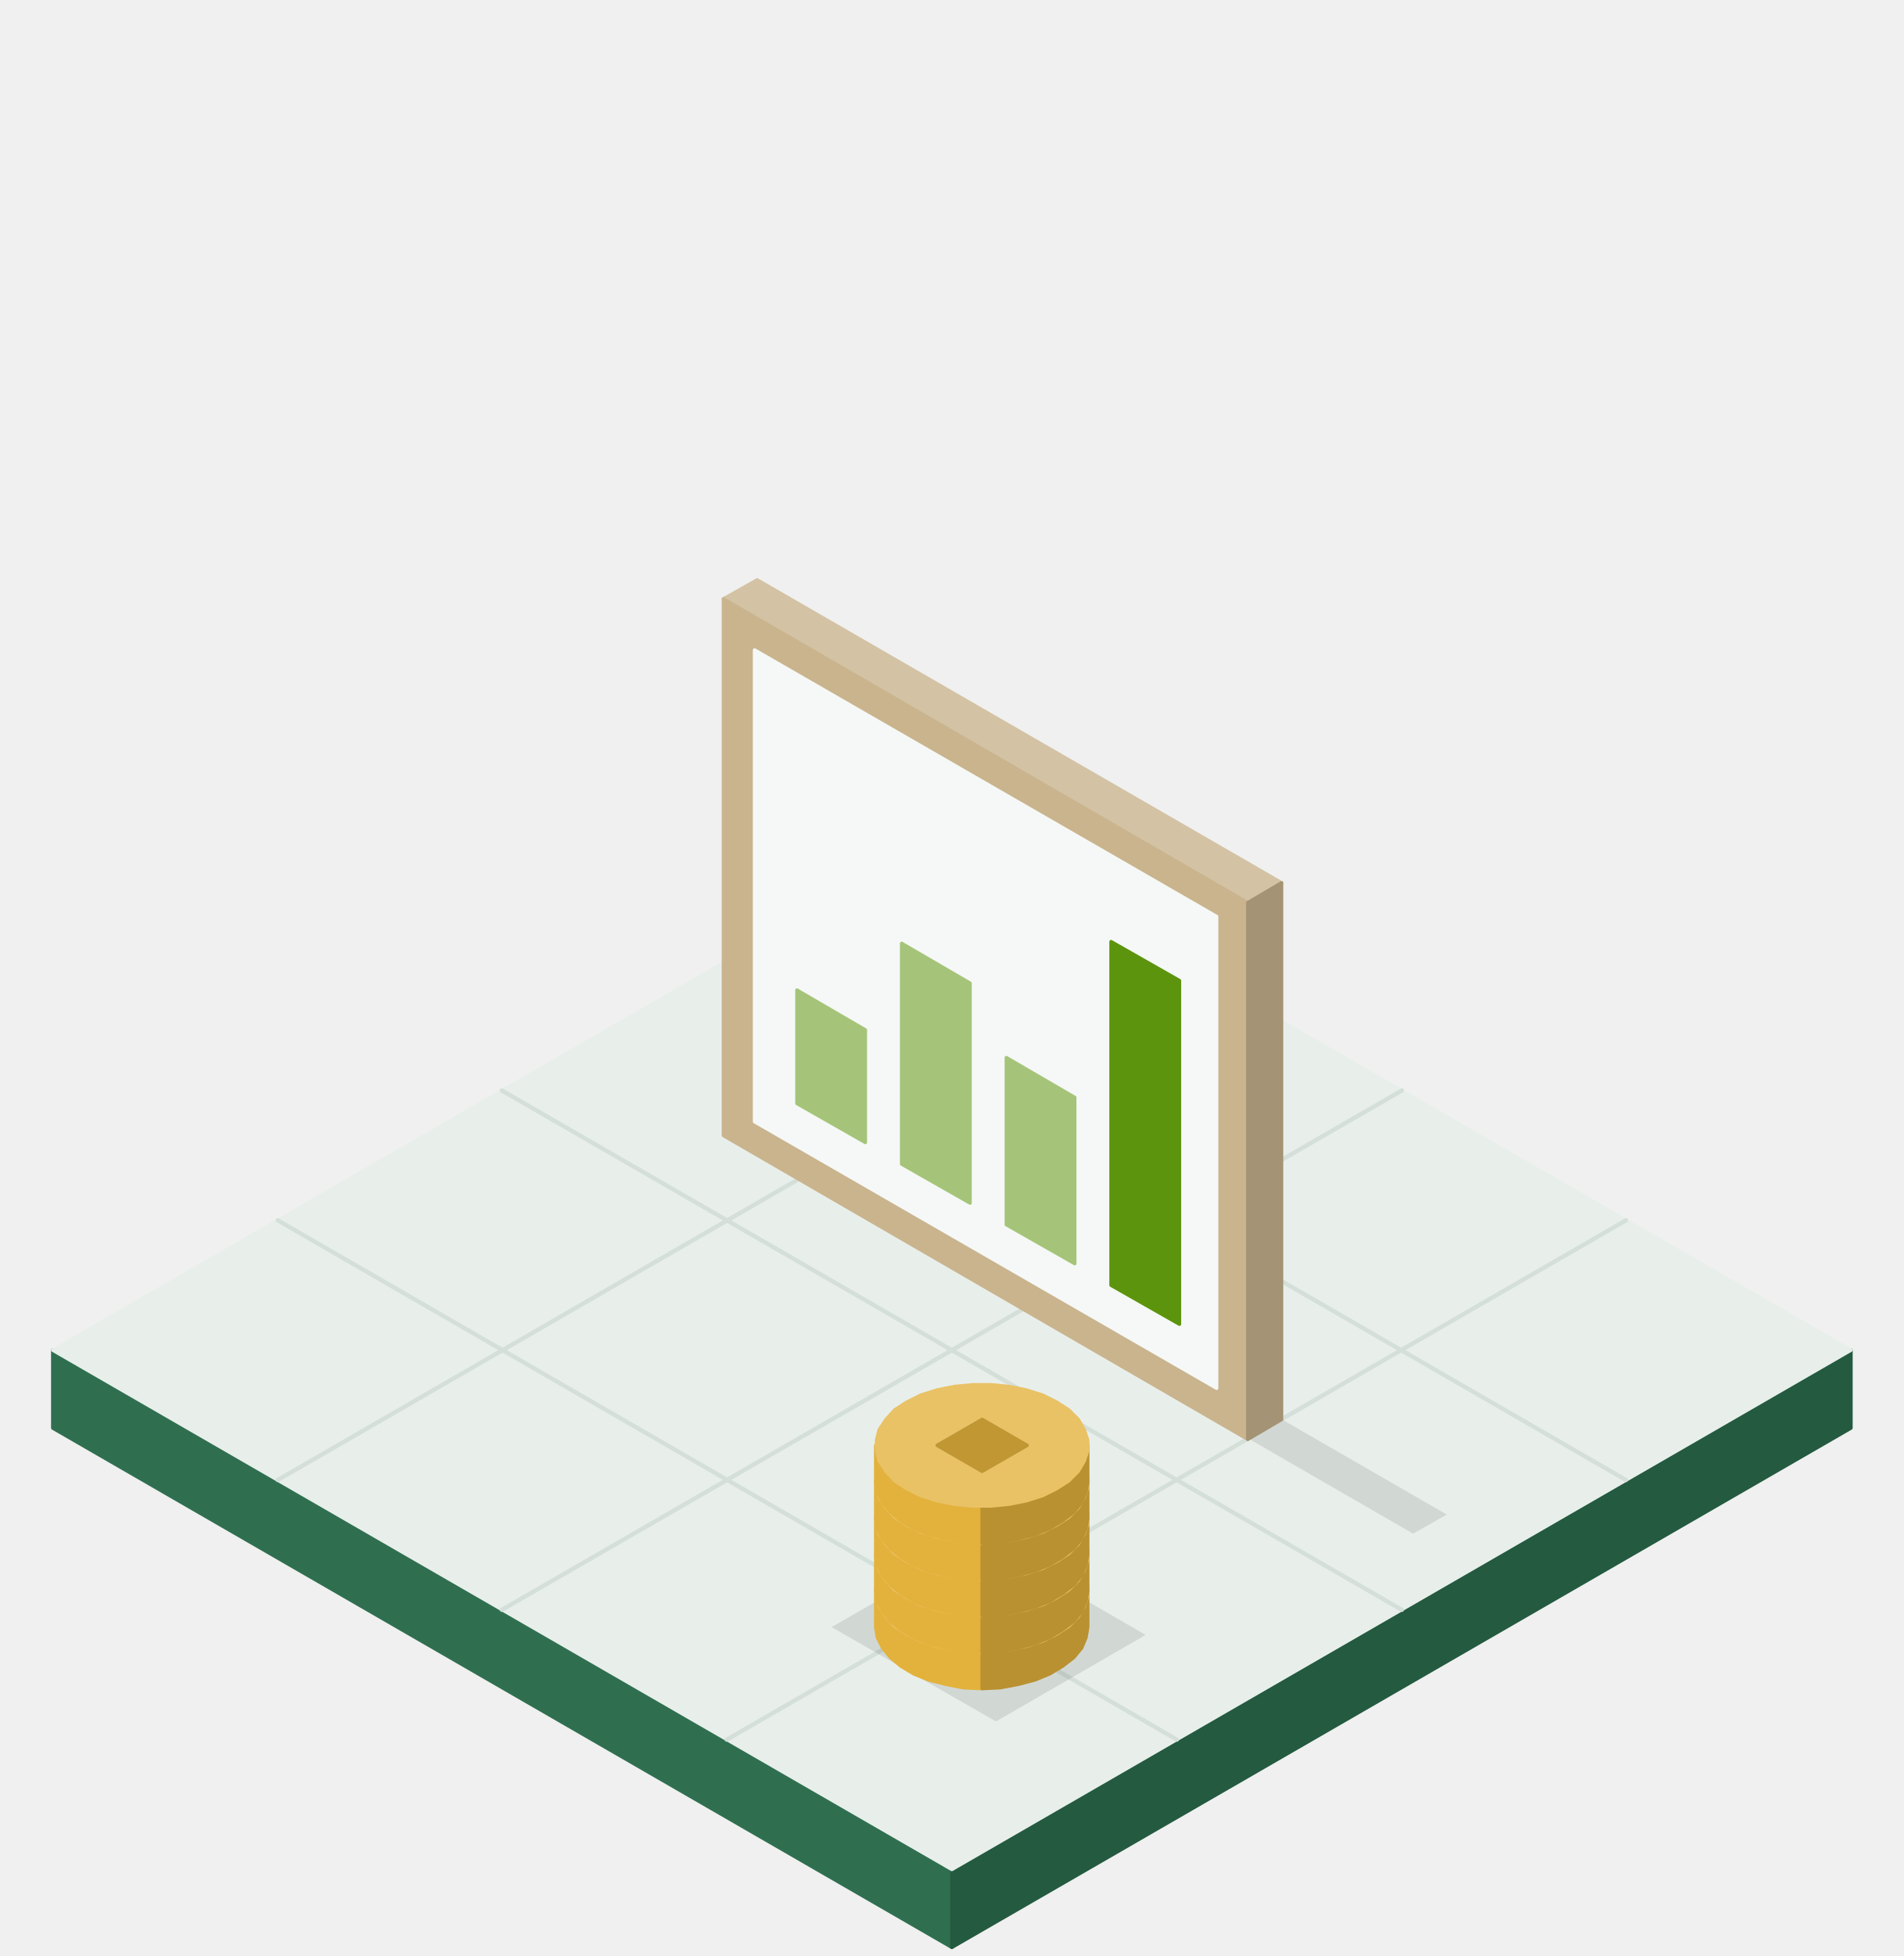
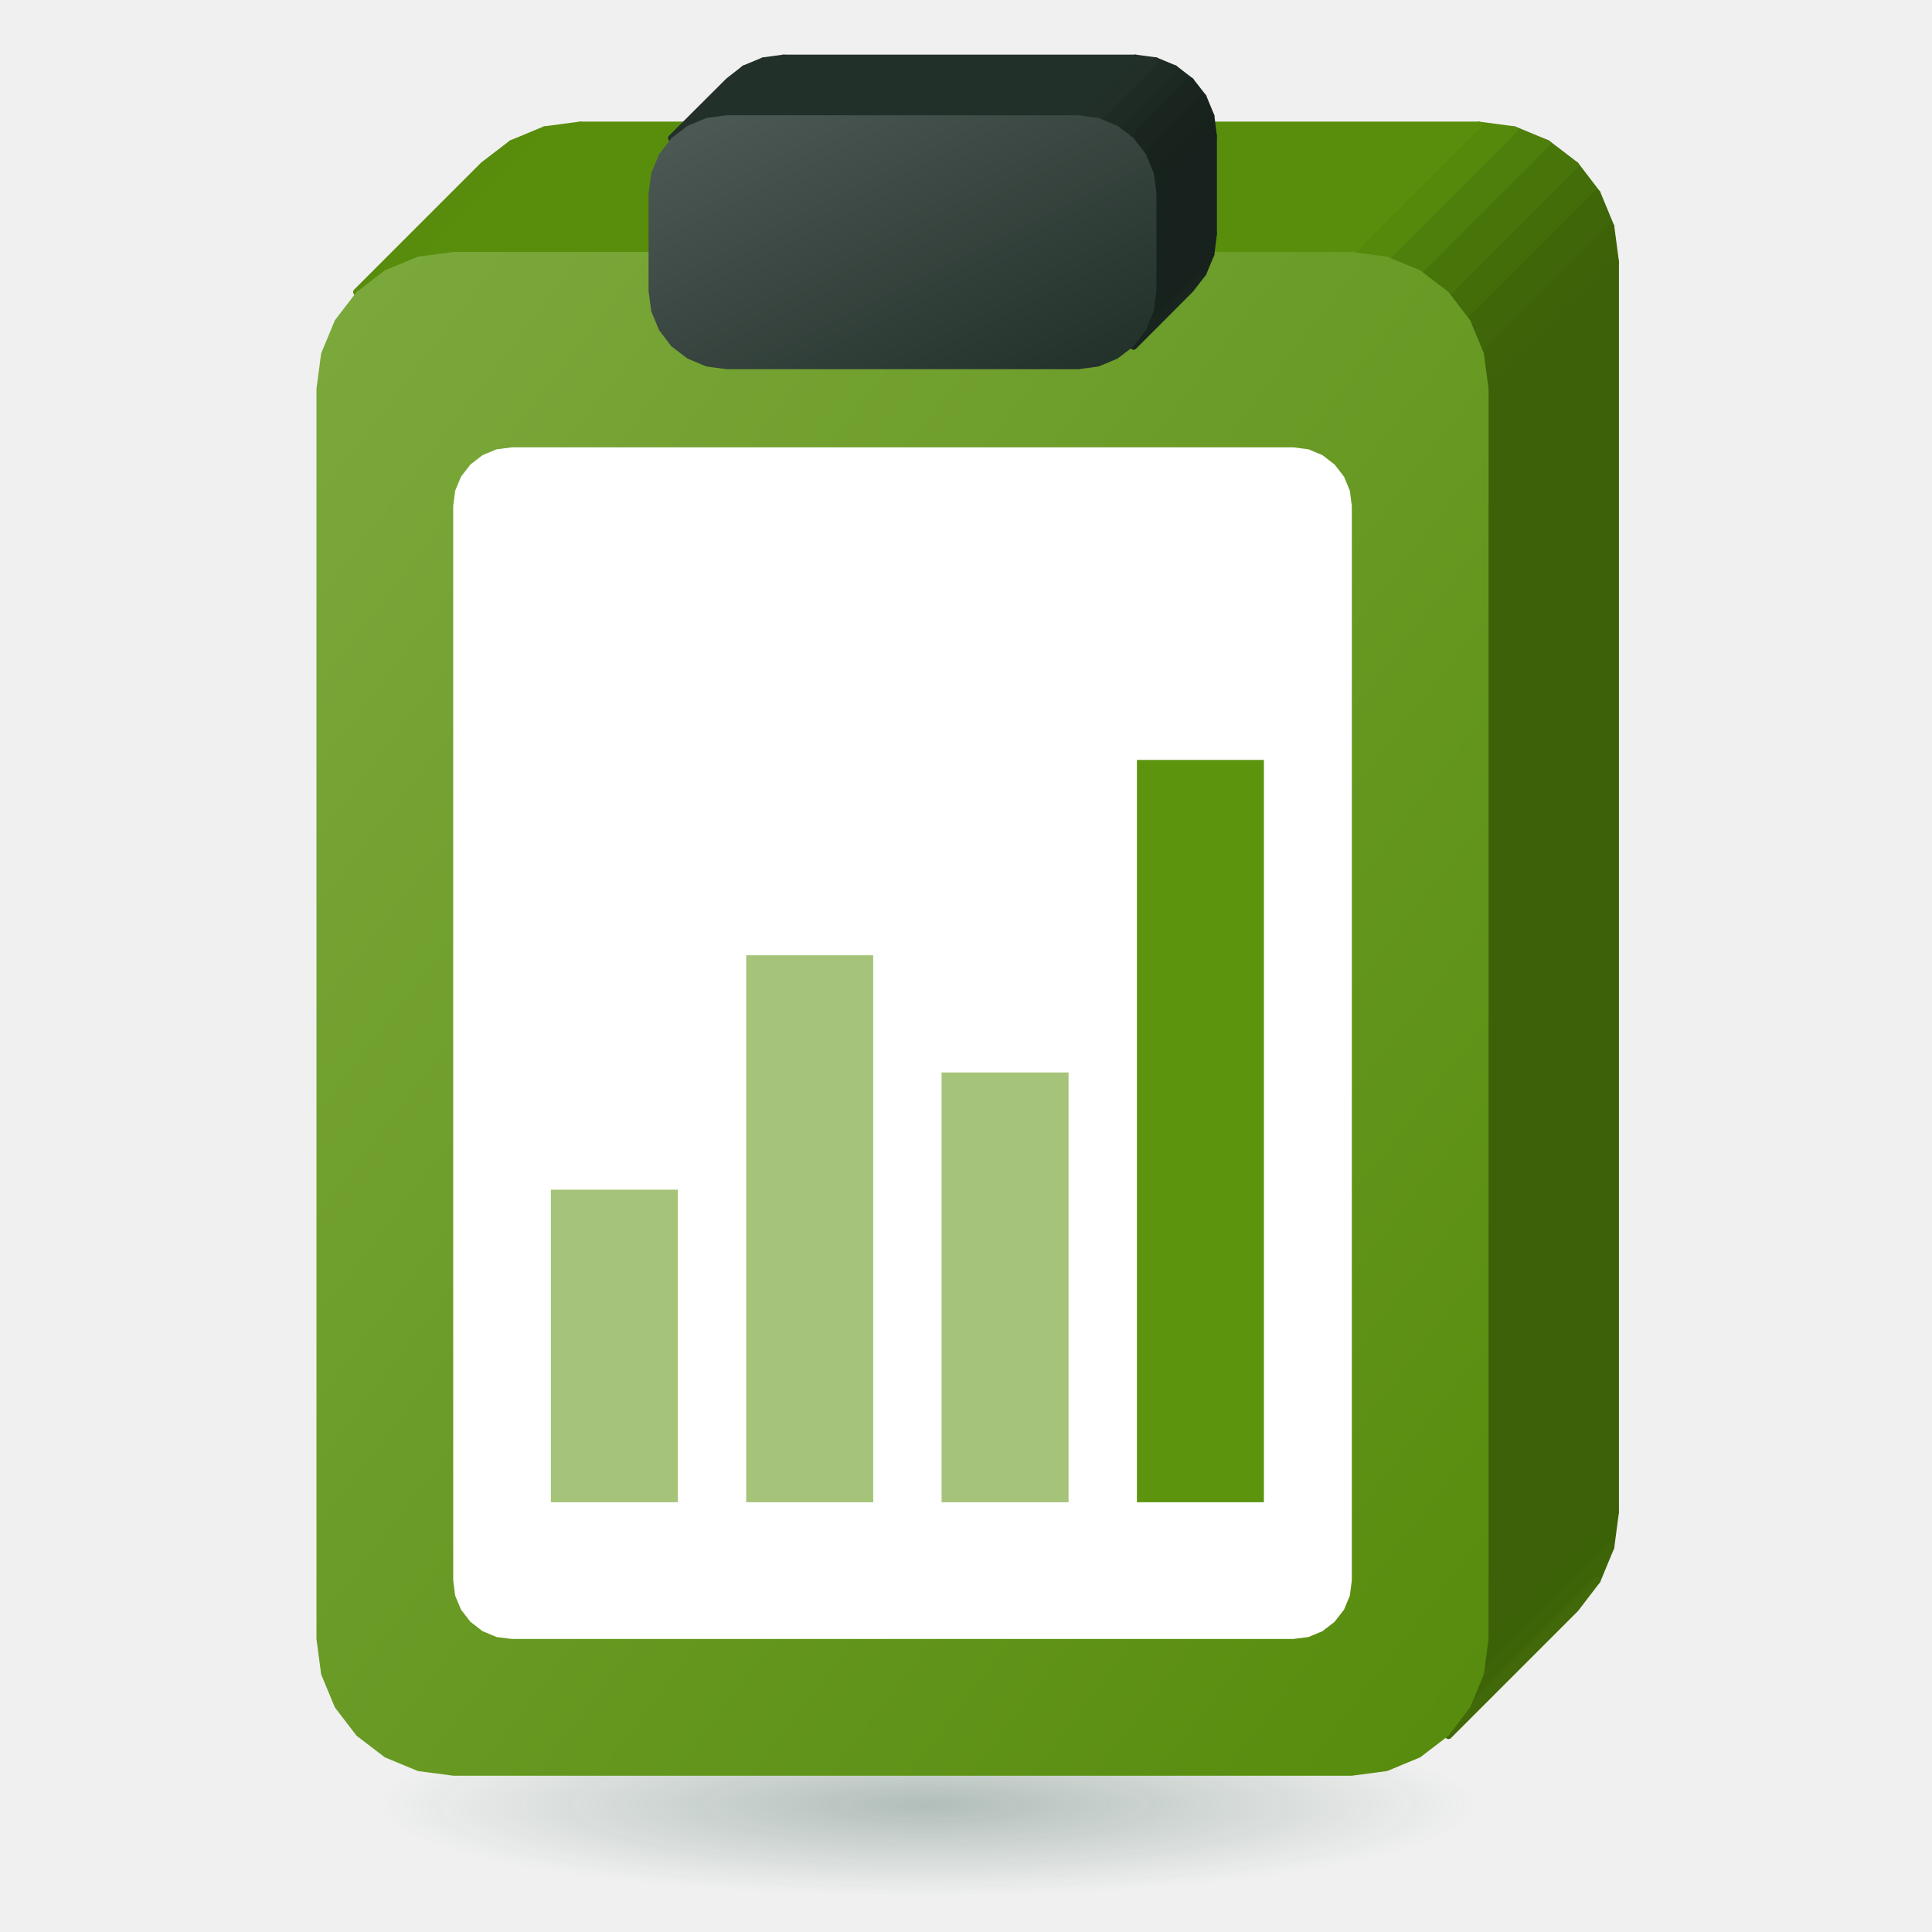
- <svg xmlns="http://www.w3.org/2000/svg" viewBox="-11.0 -9.6 22.0 22.6" role="img" aria-label="Presupuestos">
-   <polygon points="-10.39,6.90 0.00,12.90 0.00,12.00 -10.39,6.00" fill="#2f6f50" stroke="#2f6f50" stroke-width=".04" stroke-linejoin="round" />
-   <polygon points="10.39,6.90 0.00,12.90 0.00,12.00 10.39,6.00" fill="#235a40" stroke="#235a40" stroke-width=".04" stroke-linejoin="round" />
-   <polygon points="0.00,0.00 10.39,6.00 0.00,12.00 -10.39,6.00" fill="#e8efeb" stroke="#e8efeb" stroke-width=".04" stroke-linejoin="round" />
-   <polyline points="2.60,1.50 -7.79,7.50" fill="none" stroke="#d5dfd9" stroke-width="0.05" stroke-linecap="round" stroke-linejoin="round" />
-   <polyline points="-2.60,1.50 7.79,7.50" fill="none" stroke="#d5dfd9" stroke-width="0.05" stroke-linecap="round" stroke-linejoin="round" />
-   <polyline points="5.20,3.00 -5.20,9.00" fill="none" stroke="#d5dfd9" stroke-width="0.05" stroke-linecap="round" stroke-linejoin="round" />
-   <polyline points="-5.20,3.00 5.20,9.00" fill="none" stroke="#d5dfd9" stroke-width="0.05" stroke-linecap="round" stroke-linejoin="round" />
-   <polyline points="7.79,4.50 -2.60,10.50" fill="none" stroke="#d5dfd9" stroke-width="0.05" stroke-linecap="round" stroke-linejoin="round" />
-   <polyline points="-7.79,4.50 2.60,10.50" fill="none" stroke="#d5dfd9" stroke-width="0.05" stroke-linecap="round" stroke-linejoin="round" />
-   <polygon points="-2.25,3.30 5.72,7.90 5.33,8.12 -2.64,3.52" fill="#000" stroke="#000" stroke-width=".04" stroke-linejoin="round" fill-opacity=".10" stroke-opacity="0" />
-   <polygon points="-2.25,-2.90 3.81,0.60 3.42,0.83 -2.64,-2.68" fill="#d3c3a4" stroke="#d3c3a4" stroke-width=".04" stroke-linejoin="round" />
-   <polygon points="-2.64,3.52 3.42,7.03 3.42,0.83 -2.64,-2.68" fill="#c9b48e" stroke="#c9b48e" stroke-width=".04" stroke-linejoin="round" />
-   <polygon points="3.81,6.80 3.42,7.03 3.42,0.83 3.81,0.60" fill="#a49374" stroke="#a49374" stroke-width=".04" stroke-linejoin="round" />
-   <polygon points="-2.28,3.36 3.06,6.44 3.06,0.99 -2.28,-2.09" fill="#f5f8f6" stroke="#f5f8f6" stroke-width=".04" stroke-linejoin="round" />
-   <polygon points="-1.79,3.15 -1.00,3.60 -1.00,2.30 -1.79,1.84" fill="#a5c479" stroke="#a5c479" stroke-width=".04" stroke-linejoin="round" />
-   <polygon points="-0.58,3.85 0.21,4.30 0.21,1.76 -0.58,1.30" fill="#a5c479" stroke="#a5c479" stroke-width=".04" stroke-linejoin="round" />
-   <polygon points="0.63,4.55 1.42,5.00 1.42,3.08 0.63,2.62" fill="#a5c479" stroke="#a5c479" stroke-width=".04" stroke-linejoin="round" />
-   <polygon points="1.84,5.25 2.63,5.70 2.63,1.73 1.84,1.28" fill="#5c940d" stroke="#5c940d" stroke-width=".04" stroke-linejoin="round" />
-   <polygon points="0.35,8.20 2.24,9.29 0.51,10.29 -1.39,9.20" fill="#000" stroke="#000" stroke-width=".04" stroke-linejoin="round" fill-opacity=".10" stroke-opacity="0" />
-   <polygon points="0.35,9.91 0.13,9.90 -0.07,9.86 -0.27,9.81 -0.44,9.74 -0.59,9.65 -0.71,9.55 -0.80,9.44 -0.86,9.32 -0.88,9.20 -0.88,8.78 -0.86,8.90 -0.80,9.02 -0.71,9.13 -0.59,9.23 -0.44,9.32 -0.27,9.39 -0.07,9.44 0.13,9.48 0.35,9.49" fill="#e3b23c" stroke="#e3b23c" stroke-width=".04" stroke-linejoin="round" />
-   <polygon points="1.57,9.20 1.55,9.32 1.50,9.44 1.41,9.55 1.28,9.65 1.13,9.74 0.96,9.81 0.77,9.86 0.56,9.90 0.35,9.91 0.35,9.49 0.56,9.48 0.77,9.44 0.96,9.39 1.13,9.32 1.28,9.23 1.41,9.13 1.50,9.02 1.55,8.90 1.57,8.78" fill="#ba9131" stroke="#ba9131" stroke-width=".04" stroke-linejoin="round" />
-   <polygon points="1.21,9.28 1.05,9.36 0.86,9.42 0.66,9.46 0.45,9.48 0.24,9.48 0.03,9.46 -0.17,9.42 -0.36,9.36 -0.52,9.28 -0.66,9.19 -0.76,9.08 -0.84,8.96 -0.87,8.84 -0.87,8.72 -0.84,8.60 -0.76,8.48 -0.66,8.37 -0.52,8.28 -0.36,8.20 -0.17,8.14 0.03,8.10 0.24,8.08 0.45,8.08 0.66,8.10 0.86,8.14 1.05,8.20 1.21,8.28 1.35,8.37 1.46,8.48 1.53,8.60 1.57,8.72 1.57,8.84 1.53,8.96 1.46,9.08 1.35,9.19 1.21,9.28" fill="#e9c266" stroke="#e9c266" stroke-width=".04" stroke-linejoin="round" />
-   <polygon points="0.35,9.49 0.13,9.48 -0.07,9.44 -0.27,9.39 -0.44,9.32 -0.59,9.23 -0.71,9.13 -0.80,9.02 -0.86,8.90 -0.88,8.78 -0.88,8.36 -0.86,8.48 -0.80,8.60 -0.71,8.71 -0.59,8.81 -0.44,8.90 -0.27,8.97 -0.07,9.02 0.13,9.06 0.35,9.07" fill="#e3b23c" stroke="#e3b23c" stroke-width=".04" stroke-linejoin="round" />
-   <polygon points="1.57,8.78 1.55,8.90 1.50,9.02 1.41,9.13 1.28,9.23 1.13,9.32 0.96,9.39 0.77,9.44 0.56,9.48 0.35,9.49 0.35,9.07 0.56,9.06 0.77,9.02 0.96,8.97 1.13,8.90 1.28,8.81 1.41,8.71 1.50,8.60 1.55,8.48 1.57,8.36" fill="#ba9131" stroke="#ba9131" stroke-width=".04" stroke-linejoin="round" />
-   <polygon points="1.21,8.86 1.05,8.94 0.86,9.00 0.66,9.04 0.45,9.06 0.24,9.06 0.03,9.04 -0.17,9.00 -0.36,8.94 -0.52,8.86 -0.66,8.77 -0.76,8.66 -0.84,8.54 -0.87,8.42 -0.87,8.30 -0.84,8.18 -0.76,8.06 -0.66,7.95 -0.52,7.86 -0.36,7.78 -0.17,7.72 0.03,7.68 0.24,7.66 0.45,7.66 0.66,7.68 0.86,7.72 1.05,7.78 1.21,7.86 1.35,7.95 1.46,8.06 1.53,8.18 1.57,8.30 1.57,8.42 1.53,8.54 1.46,8.66 1.35,8.77 1.21,8.86" fill="#e9c266" stroke="#e9c266" stroke-width=".04" stroke-linejoin="round" />
-   <polygon points="0.35,9.07 0.13,9.06 -0.07,9.02 -0.27,8.97 -0.44,8.90 -0.59,8.81 -0.71,8.71 -0.80,8.60 -0.86,8.48 -0.88,8.36 -0.88,7.94 -0.86,8.06 -0.80,8.18 -0.71,8.29 -0.59,8.39 -0.44,8.48 -0.27,8.55 -0.07,8.60 0.13,8.64 0.35,8.65" fill="#e3b23c" stroke="#e3b23c" stroke-width=".04" stroke-linejoin="round" />
-   <polygon points="1.57,8.36 1.55,8.48 1.50,8.60 1.41,8.71 1.28,8.81 1.13,8.90 0.96,8.97 0.77,9.02 0.56,9.06 0.35,9.07 0.35,8.65 0.56,8.64 0.77,8.60 0.96,8.55 1.13,8.48 1.28,8.39 1.41,8.29 1.50,8.18 1.55,8.06 1.57,7.94" fill="#ba9131" stroke="#ba9131" stroke-width=".04" stroke-linejoin="round" />
-   <polygon points="1.21,8.44 1.05,8.52 0.86,8.58 0.66,8.62 0.45,8.64 0.24,8.64 0.03,8.62 -0.17,8.58 -0.36,8.52 -0.52,8.44 -0.66,8.35 -0.76,8.24 -0.84,8.12 -0.87,8.00 -0.87,7.88 -0.84,7.76 -0.76,7.64 -0.66,7.53 -0.52,7.44 -0.36,7.36 -0.17,7.30 0.03,7.26 0.24,7.24 0.45,7.24 0.66,7.26 0.86,7.30 1.05,7.36 1.21,7.44 1.35,7.53 1.46,7.64 1.53,7.76 1.57,7.88 1.57,8.00 1.53,8.12 1.46,8.24 1.35,8.35 1.21,8.44" fill="#e9c266" stroke="#e9c266" stroke-width=".04" stroke-linejoin="round" />
-   <polygon points="0.35,8.65 0.13,8.64 -0.07,8.60 -0.27,8.55 -0.44,8.48 -0.59,8.39 -0.71,8.29 -0.80,8.18 -0.86,8.06 -0.88,7.94 -0.88,7.52 -0.86,7.64 -0.80,7.76 -0.71,7.87 -0.59,7.97 -0.44,8.06 -0.27,8.13 -0.07,8.18 0.13,8.22 0.35,8.23" fill="#e3b23c" stroke="#e3b23c" stroke-width=".04" stroke-linejoin="round" />
-   <polygon points="1.57,7.94 1.55,8.06 1.50,8.18 1.41,8.29 1.28,8.39 1.13,8.48 0.96,8.55 0.77,8.60 0.56,8.64 0.35,8.65 0.35,8.23 0.56,8.22 0.77,8.18 0.96,8.13 1.13,8.06 1.28,7.97 1.41,7.87 1.50,7.76 1.55,7.64 1.57,7.52" fill="#ba9131" stroke="#ba9131" stroke-width=".04" stroke-linejoin="round" />
-   <polygon points="1.21,8.02 1.05,8.10 0.86,8.16 0.66,8.20 0.45,8.22 0.24,8.22 0.03,8.20 -0.17,8.16 -0.36,8.10 -0.52,8.02 -0.66,7.93 -0.76,7.82 -0.84,7.70 -0.87,7.58 -0.87,7.46 -0.84,7.34 -0.76,7.22 -0.66,7.11 -0.52,7.02 -0.36,6.94 -0.17,6.88 0.03,6.84 0.24,6.82 0.45,6.82 0.66,6.84 0.86,6.88 1.05,6.94 1.21,7.02 1.35,7.11 1.46,7.22 1.53,7.34 1.57,7.46 1.57,7.58 1.53,7.70 1.46,7.82 1.35,7.93 1.21,8.02" fill="#e9c266" stroke="#e9c266" stroke-width=".04" stroke-linejoin="round" />
-   <polygon points="0.35,8.23 0.13,8.22 -0.07,8.18 -0.27,8.13 -0.44,8.06 -0.59,7.97 -0.71,7.87 -0.80,7.76 -0.86,7.64 -0.88,7.52 -0.88,7.10 -0.86,7.22 -0.80,7.34 -0.71,7.45 -0.59,7.55 -0.44,7.64 -0.27,7.71 -0.07,7.76 0.13,7.80 0.35,7.81" fill="#e3b23c" stroke="#e3b23c" stroke-width=".04" stroke-linejoin="round" />
-   <polygon points="1.57,7.52 1.55,7.64 1.50,7.76 1.41,7.87 1.28,7.97 1.13,8.06 0.96,8.13 0.77,8.18 0.56,8.22 0.35,8.23 0.35,7.81 0.56,7.80 0.77,7.76 0.96,7.71 1.13,7.64 1.28,7.55 1.41,7.45 1.50,7.34 1.55,7.22 1.57,7.10" fill="#ba9131" stroke="#ba9131" stroke-width=".04" stroke-linejoin="round" />
-   <polygon points="1.21,7.60 1.05,7.68 0.86,7.74 0.66,7.78 0.45,7.80 0.24,7.80 0.03,7.78 -0.17,7.74 -0.36,7.68 -0.52,7.60 -0.66,7.51 -0.76,7.40 -0.84,7.28 -0.87,7.16 -0.87,7.04 -0.84,6.92 -0.76,6.80 -0.66,6.69 -0.52,6.60 -0.36,6.52 -0.17,6.46 0.03,6.42 0.24,6.40 0.45,6.40 0.66,6.42 0.86,6.46 1.05,6.52 1.21,6.60 1.35,6.69 1.46,6.80 1.53,6.92 1.57,7.04 1.57,7.16 1.53,7.28 1.46,7.40 1.35,7.51 1.21,7.60" fill="#e9c266" stroke="#e9c266" stroke-width=".04" stroke-linejoin="round" />
-   <polygon points="0.35,6.80 0.87,7.10 0.35,7.40 -0.17,7.10" fill="#c09733" stroke="#c09733" stroke-width=".04" stroke-linejoin="round" />
+ <svg xmlns="http://www.w3.org/2000/svg" viewBox="3.8 1.1 98.9 98.9" role="img" aria-label="Presupuestos">
+   <defs>
+     <radialGradient id="sombra">
+       <stop offset="0" stop-color="#0f3d2e" stop-opacity=".28" />
+       <stop offset="1" stop-color="#0f3d2e" stop-opacity="0" />
+     </radialGradient>
+     <linearGradient id="g1" x1="0" y1="0" x2="1" y2="1">
+       <stop offset="0" stop-color="#7ca93d" />
+       <stop offset="1" stop-color="#568b0c" />
+     </linearGradient>
+     <linearGradient id="g2" x1="0" y1="0" x2="1" y2="1">
+       <stop offset="0" stop-color="#4f5b56" />
+       <stop offset="1" stop-color="#212f29" />
+     </linearGradient>
+   </defs>
+   <ellipse cx="51.25" cy="93.50" rx="27.93" ry="4.66" fill="url(#sombra)" />
+   <polygon points="77.95,16.05 79.06,17.50 85.56,11.00 84.45,9.55" fill="#436d09" stroke="#436d09" stroke-width=".35" stroke-linejoin="round" />
+   <polygon points="76.50,14.94 77.95,16.05 84.45,9.55 83.00,8.44" fill="#48750a" stroke="#48750a" stroke-width=".35" stroke-linejoin="round" />
+   <polygon points="79.06,17.50 79.76,19.19 86.26,12.69 85.56,11.00" fill="#3f6609" stroke="#3f6609" stroke-width=".35" stroke-linejoin="round" />
+   <polygon points="74.81,14.24 76.50,14.94 83.00,8.44 81.31,7.74" fill="#4e7e0b" stroke="#4e7e0b" stroke-width=".35" stroke-linejoin="round" />
+   <polygon points="79.76,19.19 80.00,21.00 86.50,14.50 86.26,12.69" fill="#3d6208" stroke="#3d6208" stroke-width=".35" stroke-linejoin="round" />
+   <polygon points="73.00,14.00 74.81,14.24 81.31,7.74 79.50,7.50" fill="#55890c" stroke="#55890c" stroke-width=".35" stroke-linejoin="round" />
+   <polygon points="27.00,14.00 73.00,14.00 79.50,7.50 33.50,7.50" fill="#588e0c" stroke="#588e0c" stroke-width=".35" stroke-linejoin="round" />
+   <polygon points="80.00,21.00 80.00,85.00 86.50,78.50 86.50,14.50" fill="#3c6108" stroke="#3c6108" stroke-width=".35" stroke-linejoin="round" />
+   <polygon points="25.19,14.24 27.00,14.00 33.50,7.50 31.69,7.74" fill="#588e0c" stroke="#588e0c" stroke-width=".35" stroke-linejoin="round" />
+   <polygon points="23.50,14.94 25.19,14.24 31.69,7.74 30.00,8.44" fill="#588d0c" stroke="#588d0c" stroke-width=".35" stroke-linejoin="round" />
+   <polygon points="22.05,16.05 23.50,14.94 30.00,8.44 28.55,9.55" fill="#578c0c" stroke="#578c0c" stroke-width=".35" stroke-linejoin="round" />
+   <polygon points="80.00,85.00 79.76,86.81 86.26,80.31 86.50,78.50" fill="#3c6208" stroke="#3c6208" stroke-width=".35" stroke-linejoin="round" />
+   <polygon points="79.76,86.81 79.06,88.50 85.56,82.00 86.26,80.31" fill="#3e6408" stroke="#3e6408" stroke-width=".35" stroke-linejoin="round" />
+   <polygon points="79.06,88.50 77.95,89.95 84.45,83.45 85.56,82.00" fill="#416909" stroke="#416909" stroke-width=".35" stroke-linejoin="round" />
+   <path d="M73.00,14.00 L74.81,14.24 L76.50,14.94 L77.95,16.05 L79.06,17.50 L79.76,19.19 L80.00,21.00 L80.00,85.00 L79.76,86.81 L79.06,88.50 L77.95,89.95 L76.50,91.06 L74.81,91.76 L73.00,92.00 L27.00,92.00 L25.19,91.76 L23.50,91.06 L22.05,89.95 L20.94,88.50 L20.24,86.81 L20.00,85.00 L20.00,21.00 L20.24,19.19 L20.94,17.50 L22.05,16.05 L23.50,14.94 L25.19,14.24 L27.00,14.00 Z" fill="url(#g1)" fill-rule="evenodd" />
+   <polygon points="70.00,24.00 70.78,24.10 71.50,24.40 72.12,24.88 72.60,25.50 72.90,26.22 73.00,27.00 73.00,82.00 72.90,82.78 72.60,83.50 72.12,84.12 71.50,84.60 70.78,84.90 70.00,85.00 30.00,85.00 29.22,84.90 28.50,84.60 27.88,84.12 27.40,83.50 27.10,82.78 27.00,82.00 27.00,27.00 27.10,26.22 27.40,25.50 27.88,24.88 28.50,24.40 29.22,24.10 30.00,24.00" fill="#ffffff" />
+   <polygon points="61.00,7.54 61.83,8.17 64.75,5.25 63.92,4.61" fill="#1c2822" stroke="#1c2822" stroke-width=".35" stroke-linejoin="round" />
+   <polygon points="61.83,8.17 62.46,9.00 65.39,6.07 64.75,5.25" fill="#1a2520" stroke="#1a2520" stroke-width=".35" stroke-linejoin="round" />
+   <polygon points="60.04,7.14 61.00,7.54 63.92,4.61 62.96,4.21" fill="#1e2b25" stroke="#1e2b25" stroke-width=".35" stroke-linejoin="round" />
+   <polygon points="62.46,9.00 62.86,9.96 65.79,7.04 65.39,6.07" fill="#19231e" stroke="#19231e" stroke-width=".35" stroke-linejoin="round" />
+   <polygon points="59.00,7.00 60.04,7.14 62.96,4.21 61.92,4.07" fill="#212f28" stroke="#212f28" stroke-width=".35" stroke-linejoin="round" />
+   <polygon points="62.86,9.96 63.00,11.00 65.92,8.07 65.79,7.04" fill="#18221d" stroke="#18221d" stroke-width=".35" stroke-linejoin="round" />
+   <polygon points="63.00,11.00 63.00,16.00 65.92,13.07 65.92,8.07" fill="#17211d" stroke="#17211d" stroke-width=".35" stroke-linejoin="round" />
+   <polygon points="63.00,16.00 62.86,17.04 65.79,14.11 65.92,13.07" fill="#17211d" stroke="#17211d" stroke-width=".35" stroke-linejoin="round" />
+   <polygon points="62.86,17.04 62.46,18.00 65.39,15.07 65.79,14.11" fill="#18221d" stroke="#18221d" stroke-width=".35" stroke-linejoin="round" />
+   <polygon points="62.46,18.00 61.83,18.83 64.75,15.90 65.39,15.07" fill="#19241f" stroke="#19241f" stroke-width=".35" stroke-linejoin="round" />
+   <polygon points="41.00,7.00 59.00,7.00 61.92,4.07 43.92,4.07" fill="#22302a" stroke="#22302a" stroke-width=".35" stroke-linejoin="round" />
+   <polygon points="39.96,7.14 41.00,7.00 43.92,4.07 42.89,4.21" fill="#22302a" stroke="#22302a" stroke-width=".35" stroke-linejoin="round" />
+   <polygon points="39.00,7.54 39.96,7.14 42.89,4.21 41.92,4.61" fill="#22302a" stroke="#22302a" stroke-width=".35" stroke-linejoin="round" />
+   <polygon points="38.17,8.17 39.00,7.54 41.92,4.61 41.10,5.25" fill="#223029" stroke="#223029" stroke-width=".35" stroke-linejoin="round" />
+   <path d="M59.00,7.00 L60.04,7.14 L61.00,7.54 L61.83,8.17 L62.46,9.00 L62.86,9.96 L63.00,11.00 L63.00,16.00 L62.86,17.04 L62.46,18.00 L61.83,18.83 L61.00,19.46 L60.04,19.86 L59.00,20.00 L41.00,20.00 L39.96,19.86 L39.00,19.46 L38.17,18.83 L37.54,18.00 L37.14,17.04 L37.00,16.00 L37.00,11.00 L37.14,9.96 L37.54,9.00 L38.17,8.17 L39.00,7.54 L39.96,7.14 L41.00,7.00 Z" fill="url(#g2)" fill-rule="evenodd" />
+   <polygon points="32.00,62.00 38.50,62.00 38.50,78.00 32.00,78.00" fill="#a5c479" />
+   <polygon points="42.00,50.00 48.50,50.00 48.50,78.00 42.00,78.00" fill="#a5c479" />
+   <polygon points="52.00,56.00 58.50,56.00 58.50,78.00 52.00,78.00" fill="#a5c479" />
+   <polygon points="62.00,40.00 68.50,40.00 68.50,78.00 62.00,78.00" fill="#5c940d" />
</svg>
